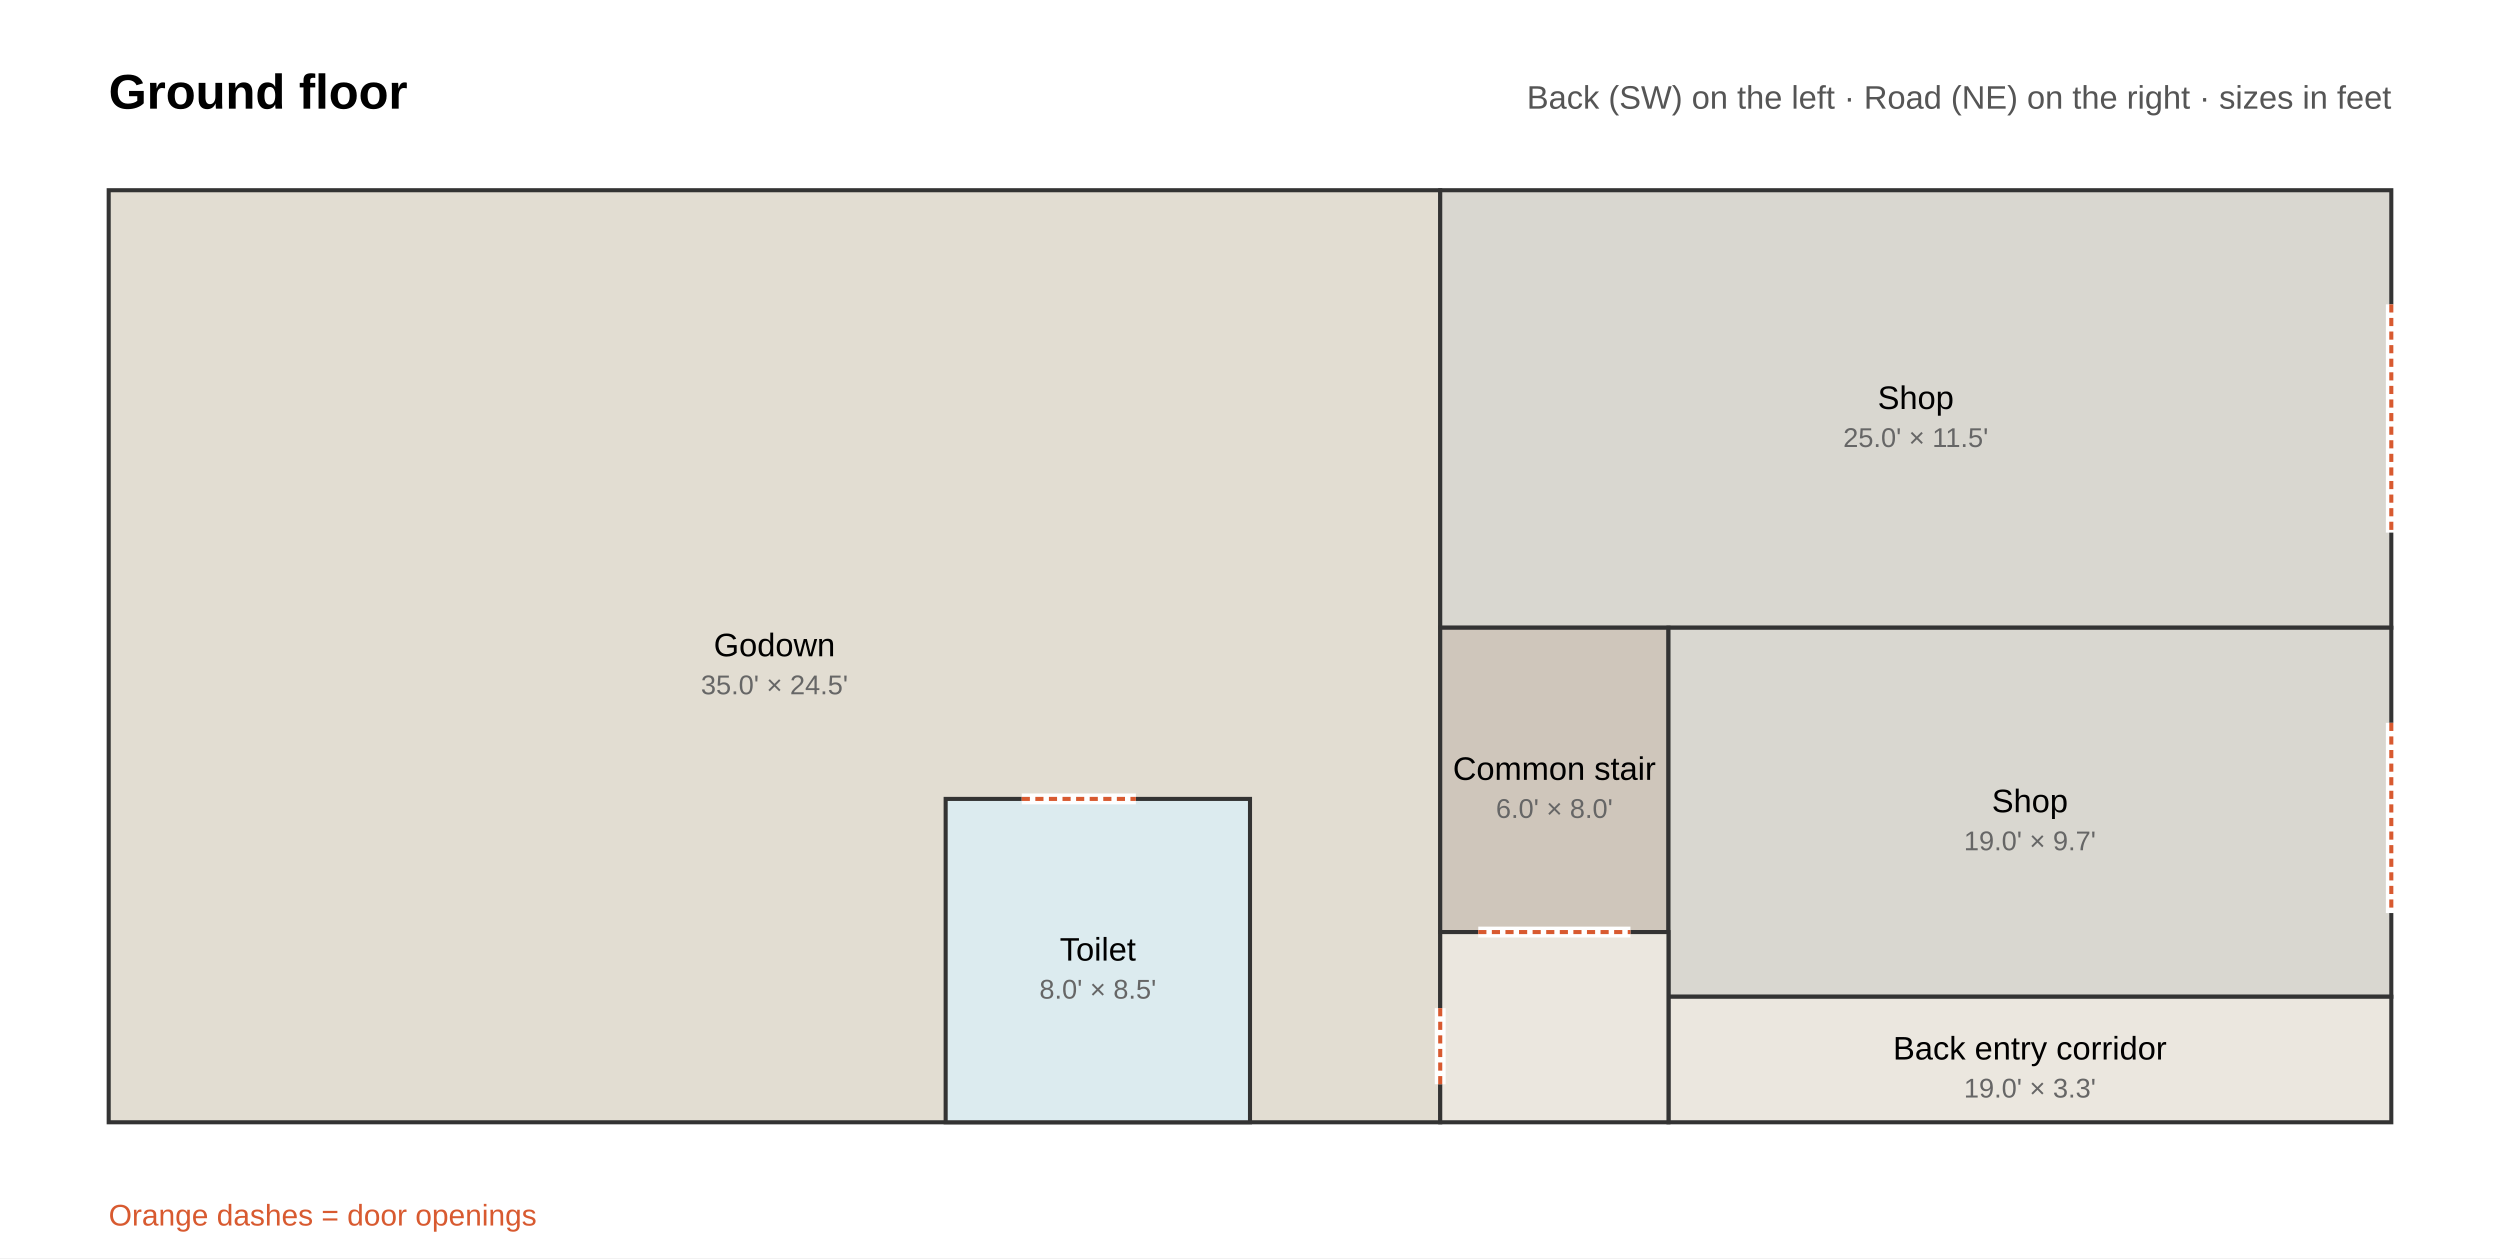
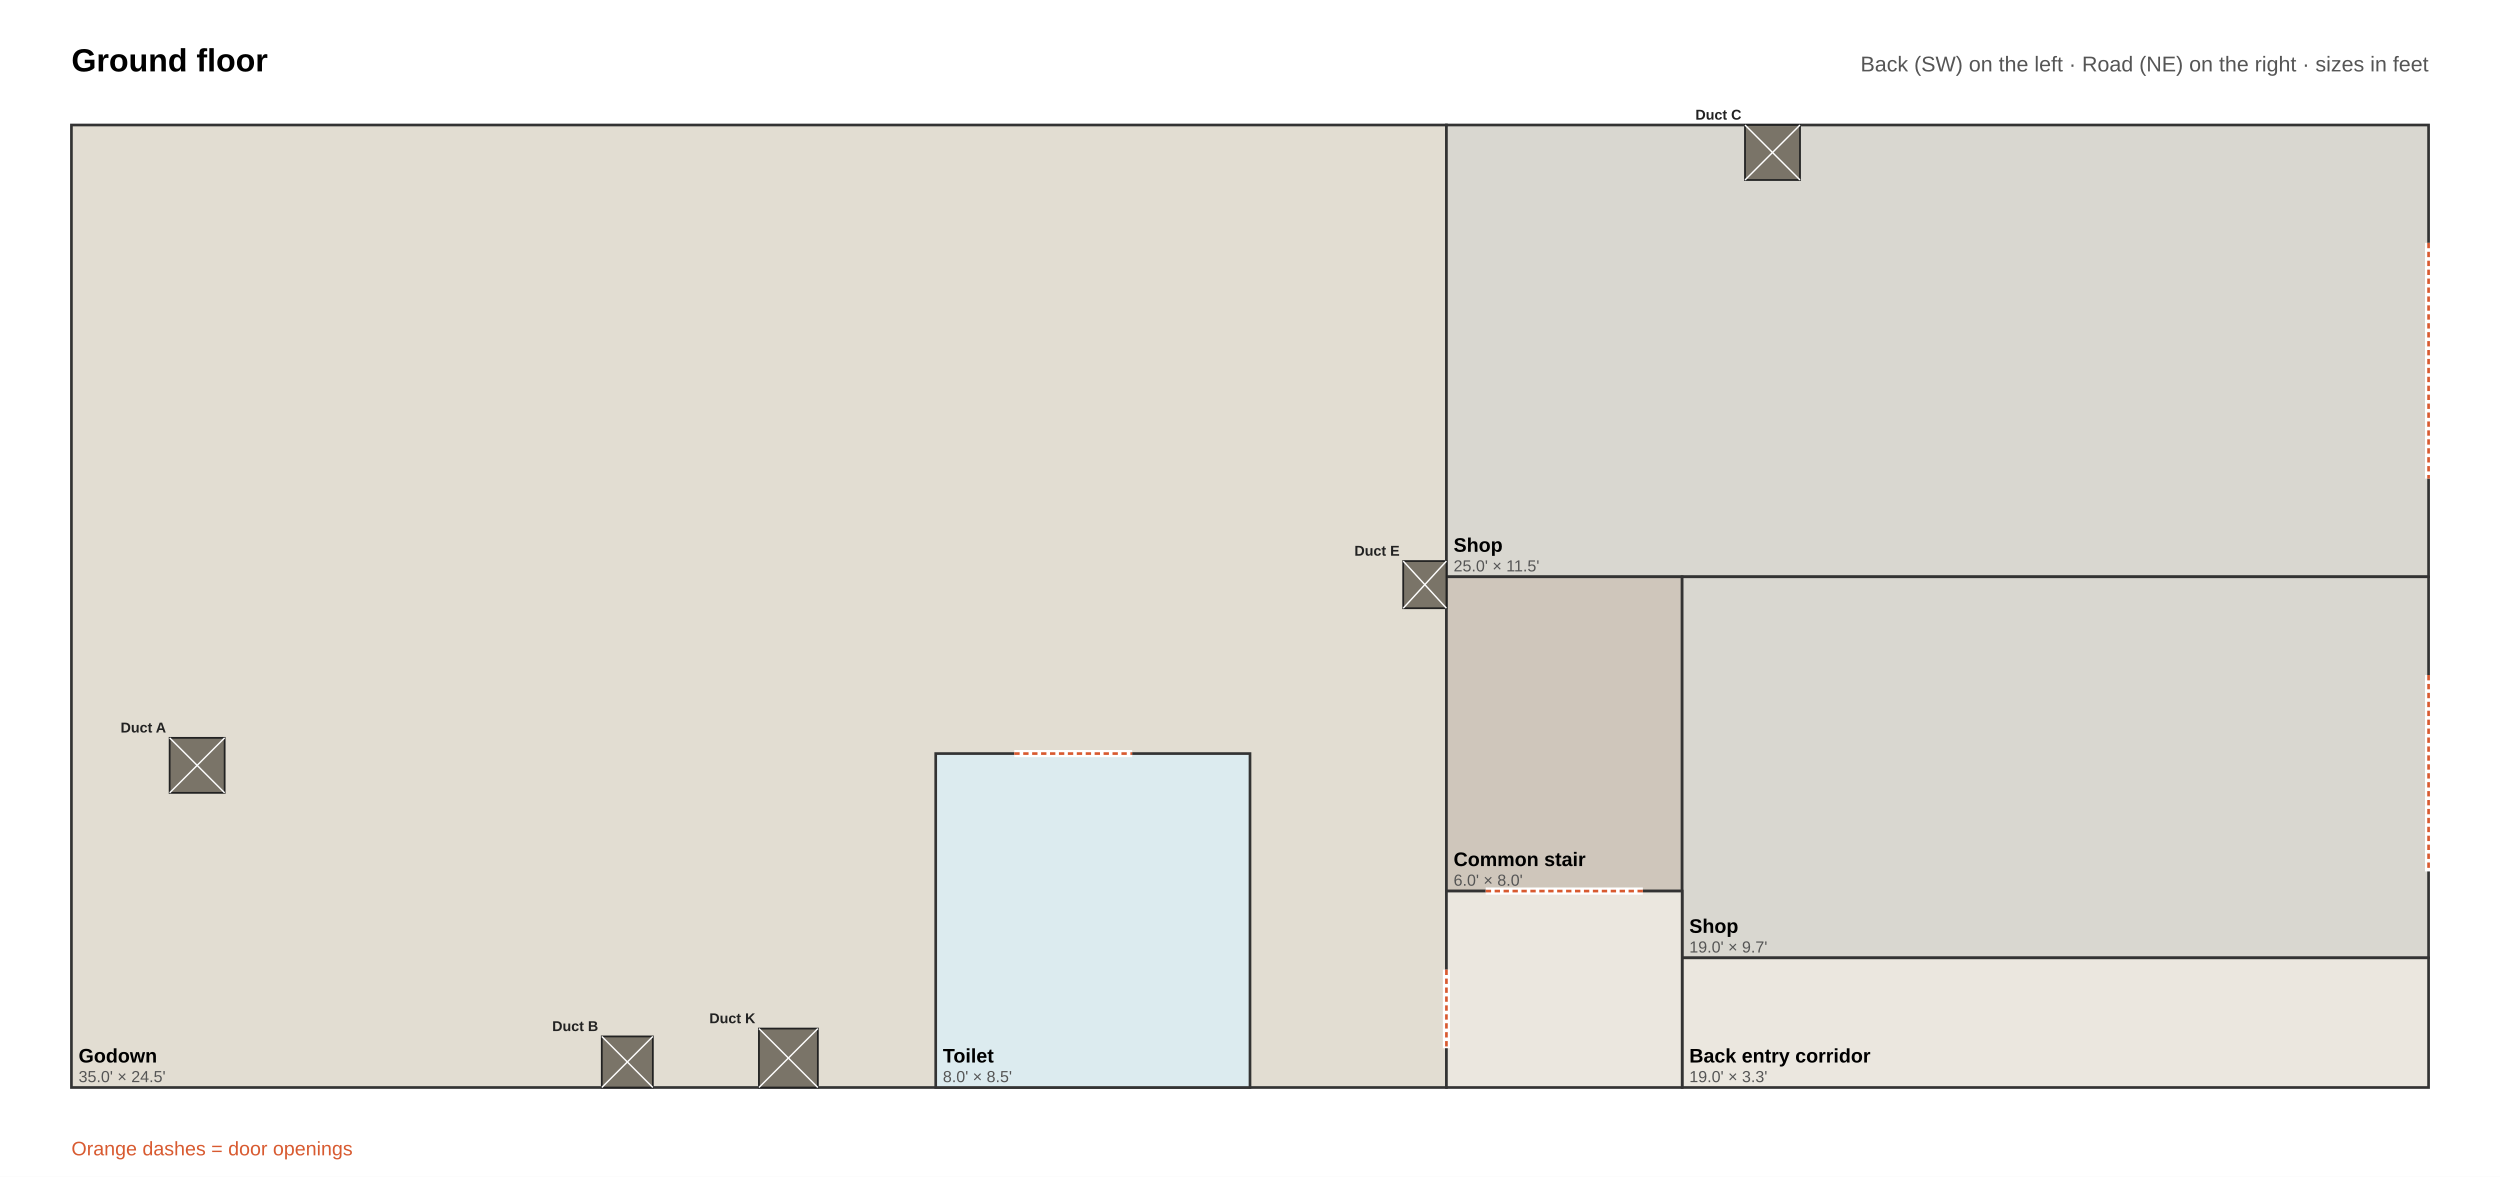
- <svg xmlns="http://www.w3.org/2000/svg" width="920" height="463" viewBox="0 0 920 463" font-family="Arial, sans-serif">
+ <svg xmlns="http://www.w3.org/2000/svg" width="1400" height="659" viewBox="0 0 1400 659" font-family="Arial, sans-serif">
  <rect width="100%" height="100%" fill="#fff" />
  <text x="40" y="40" font-size="18" font-weight="bold">Ground floor</text>
-   <text x="880" y="40" font-size="12" text-anchor="end" fill="#555">Back (SW) on the left · Road (NE) on the right · sizes in feet</text>
-   <line x1="40" y1="70" x2="40" y2="413" stroke="#eee" />
-   <line x1="110" y1="70" x2="110" y2="413" stroke="#eee" />
-   <line x1="180" y1="70" x2="180" y2="413" stroke="#eee" />
-   <line x1="250" y1="70" x2="250" y2="413" stroke="#eee" />
-   <line x1="320" y1="70" x2="320" y2="413" stroke="#eee" />
-   <line x1="390" y1="70" x2="390" y2="413" stroke="#eee" />
-   <line x1="460" y1="70" x2="460" y2="413" stroke="#eee" />
-   <line x1="530" y1="70" x2="530" y2="413" stroke="#eee" />
-   <line x1="600" y1="70" x2="600" y2="413" stroke="#eee" />
-   <line x1="670" y1="70" x2="670" y2="413" stroke="#eee" />
-   <line x1="740" y1="70" x2="740" y2="413" stroke="#eee" />
-   <line x1="810" y1="70" x2="810" y2="413" stroke="#eee" />
-   <line x1="880" y1="70" x2="880" y2="413" stroke="#eee" />
-   <rect x="40" y="70" width="490" height="343" fill="#e2ddd2" stroke="#333" stroke-width="1.5" />
-   <text x="285" y="241.5" font-size="12" text-anchor="middle">Godown</text>
-   <text x="285" y="255.5" font-size="10" text-anchor="middle" fill="#666">35.0' × 24.5'</text>
-   <rect x="348" y="294" width="112" height="119" fill="#dcebef" stroke="#333" stroke-width="1.5" />
-   <text x="404" y="353.5" font-size="12" text-anchor="middle">Toilet</text>
-   <text x="404" y="367.5" font-size="10" text-anchor="middle" fill="#666">8.0' × 8.5'</text>
-   <rect x="530" y="70" width="350" height="161" fill="#d9d7d0" stroke="#333" stroke-width="1.5" />
-   <text x="705" y="150.5" font-size="12" text-anchor="middle">Shop</text>
-   <text x="705" y="164.5" font-size="10" text-anchor="middle" fill="#666">25.0' × 11.5'</text>
-   <rect x="530" y="231" width="84" height="112" fill="#cfc6bb" stroke="#333" stroke-width="1.5" />
-   <text x="572" y="287" font-size="12" text-anchor="middle">Common stair</text>
-   <text x="572" y="301" font-size="10" text-anchor="middle" fill="#666">6.0' × 8.0'</text>
-   <rect x="614" y="231" width="266" height="135.8" fill="#d9d7d0" stroke="#333" stroke-width="1.5" />
-   <text x="747" y="298.9" font-size="12" text-anchor="middle">Shop</text>
-   <text x="747" y="312.9" font-size="10" text-anchor="middle" fill="#666">19.0' × 9.7'</text>
-   <rect x="614" y="366.8" width="266" height="46.2" fill="#ebe7df" stroke="#333" stroke-width="1.5" />
-   <text x="747" y="389.9" font-size="12" text-anchor="middle">Back entry corridor</text>
-   <text x="747" y="403.9" font-size="10" text-anchor="middle" fill="#666">19.0' × 3.3'</text>
-   <rect x="530" y="343" width="84" height="70" fill="#ebe7df" stroke="#333" stroke-width="1.5" />
-   <line x1="530" y1="371" x2="530" y2="399" stroke="#fff" stroke-width="4" />
-   <line x1="530" y1="371" x2="530" y2="399" stroke="#d85a30" stroke-width="1.5" stroke-dasharray="3 2" />
-   <line x1="544" y1="343" x2="600" y2="343" stroke="#fff" stroke-width="4" />
-   <line x1="544" y1="343" x2="600" y2="343" stroke="#d85a30" stroke-width="1.5" stroke-dasharray="3 2" />
-   <line x1="376" y1="294" x2="418" y2="294" stroke="#fff" stroke-width="4" />
-   <line x1="376" y1="294" x2="418" y2="294" stroke="#d85a30" stroke-width="1.5" stroke-dasharray="3 2" />
-   <line x1="880" y1="112" x2="880" y2="196" stroke="#fff" stroke-width="4" />
-   <line x1="880" y1="112" x2="880" y2="196" stroke="#d85a30" stroke-width="1.5" stroke-dasharray="3 2" />
-   <line x1="880" y1="266" x2="880" y2="336" stroke="#fff" stroke-width="4" />
-   <line x1="880" y1="266" x2="880" y2="336" stroke="#d85a30" stroke-width="1.5" stroke-dasharray="3 2" />
-   <text x="40" y="451" font-size="11" fill="#d85a30">Orange dashes = door openings</text>
+   <text x="1360" y="40" font-size="12" text-anchor="end" fill="#555">Back (SW) on the left · Road (NE) on the right · sizes in feet</text>
+   <line x1="40" y1="70" x2="40" y2="609" stroke="#eee" />
+   <line x1="150" y1="70" x2="150" y2="609" stroke="#eee" />
+   <line x1="260" y1="70" x2="260" y2="609" stroke="#eee" />
+   <line x1="370" y1="70" x2="370" y2="609" stroke="#eee" />
+   <line x1="480" y1="70" x2="480" y2="609" stroke="#eee" />
+   <line x1="590" y1="70" x2="590" y2="609" stroke="#eee" />
+   <line x1="700" y1="70" x2="700" y2="609" stroke="#eee" />
+   <line x1="810" y1="70" x2="810" y2="609" stroke="#eee" />
+   <line x1="920" y1="70" x2="920" y2="609" stroke="#eee" />
+   <line x1="1030" y1="70" x2="1030" y2="609" stroke="#eee" />
+   <line x1="1140" y1="70" x2="1140" y2="609" stroke="#eee" />
+   <line x1="1250" y1="70" x2="1250" y2="609" stroke="#eee" />
+   <line x1="1360" y1="70" x2="1360" y2="609" stroke="#eee" />
+   <rect x="40" y="70" width="770" height="539" fill="#e2ddd2" stroke="#333" stroke-width="1.5" />
+   <rect x="524" y="422" width="176" height="187" fill="#dcebef" stroke="#333" stroke-width="1.5" />
+   <rect x="810" y="70" width="550" height="253" fill="#d9d7d0" stroke="#333" stroke-width="1.5" />
+   <rect x="810" y="323" width="132" height="176" fill="#cfc6bb" stroke="#333" stroke-width="1.5" />
+   <rect x="942" y="323" width="418" height="213.4" fill="#d9d7d0" stroke="#333" stroke-width="1.5" />
+   <rect x="942" y="536.4" width="418" height="72.6" fill="#ebe7df" stroke="#333" stroke-width="1.5" />
+   <rect x="810" y="499" width="132" height="110" fill="#ebe7df" stroke="#333" stroke-width="1.5" />
+   <rect x="95" y="413.2" width="30.8" height="30.8" fill="#7a7468" stroke="#222" stroke-width="1" />
+   <line x1="95" y1="413.2" x2="125.8" y2="444" stroke="#fff" stroke-width="0.8" />
+   <line x1="125.8" y1="413.2" x2="95" y2="444" stroke="#fff" stroke-width="0.8" />
+   <text x="93" y="410.2" font-size="8" text-anchor="end" fill="#222" font-weight="bold">Duct A</text>
+   <rect x="337" y="580.4" width="28.6" height="28.6" fill="#7a7468" stroke="#222" stroke-width="1" />
+   <line x1="337" y1="580.4" x2="365.6" y2="609" stroke="#fff" stroke-width="0.8" />
+   <line x1="365.6" y1="580.4" x2="337" y2="609" stroke="#fff" stroke-width="0.8" />
+   <text x="335" y="577.4" font-size="8" text-anchor="end" fill="#222" font-weight="bold">Duct B</text>
+   <rect x="425" y="576" width="33" height="33" fill="#7a7468" stroke="#222" stroke-width="1" />
+   <line x1="425" y1="576" x2="458" y2="609" stroke="#fff" stroke-width="0.8" />
+   <line x1="458" y1="576" x2="425" y2="609" stroke="#fff" stroke-width="0.8" />
+   <text x="423" y="573" font-size="8" text-anchor="end" fill="#222" font-weight="bold">Duct K</text>
+   <rect x="977.2" y="70" width="30.8" height="30.8" fill="#7a7468" stroke="#222" stroke-width="1" />
+   <line x1="977.2" y1="70" x2="1008" y2="100.8" stroke="#fff" stroke-width="0.8" />
+   <line x1="1008" y1="70" x2="977.2" y2="100.8" stroke="#fff" stroke-width="0.8" />
+   <text x="975.2" y="67" font-size="8" text-anchor="end" fill="#222" font-weight="bold">Duct C</text>
+   <rect x="785.8" y="314.2" width="24.2" height="26.4" fill="#7a7468" stroke="#222" stroke-width="1" />
+   <line x1="785.8" y1="314.2" x2="810" y2="340.6" stroke="#fff" stroke-width="0.8" />
+   <line x1="810" y1="314.2" x2="785.8" y2="340.6" stroke="#fff" stroke-width="0.8" />
+   <text x="783.8" y="311.2" font-size="8" text-anchor="end" fill="#222" font-weight="bold">Duct E</text>
+   <line x1="810" y1="543" x2="810" y2="587" stroke="#fff" stroke-width="4" />
+   <line x1="810" y1="543" x2="810" y2="587" stroke="#d85a30" stroke-width="1.5" stroke-dasharray="3 2" />
+   <line x1="832" y1="499" x2="920" y2="499" stroke="#fff" stroke-width="4" />
+   <line x1="832" y1="499" x2="920" y2="499" stroke="#d85a30" stroke-width="1.5" stroke-dasharray="3 2" />
+   <line x1="568" y1="422" x2="634" y2="422" stroke="#fff" stroke-width="4" />
+   <line x1="568" y1="422" x2="634" y2="422" stroke="#d85a30" stroke-width="1.5" stroke-dasharray="3 2" />
+   <line x1="1360" y1="136" x2="1360" y2="268" stroke="#fff" stroke-width="4" />
+   <line x1="1360" y1="136" x2="1360" y2="268" stroke="#d85a30" stroke-width="1.5" stroke-dasharray="3 2" />
+   <line x1="1360" y1="378" x2="1360" y2="488" stroke="#fff" stroke-width="4" />
+   <line x1="1360" y1="378" x2="1360" y2="488" stroke="#d85a30" stroke-width="1.5" stroke-dasharray="3 2" />
+   <text x="44" y="595" font-size="11" font-weight="bold">Godown</text>
+   <text x="44" y="606" font-size="9" fill="#555">35.0' × 24.5'</text>
+   <text x="528" y="595" font-size="11" font-weight="bold">Toilet</text>
+   <text x="528" y="606" font-size="9" fill="#555">8.0' × 8.5'</text>
+   <text x="814" y="309" font-size="11" font-weight="bold">Shop</text>
+   <text x="814" y="320" font-size="9" fill="#555">25.0' × 11.5'</text>
+   <text x="814" y="485" font-size="11" font-weight="bold">Common stair</text>
+   <text x="814" y="496" font-size="9" fill="#555">6.0' × 8.0'</text>
+   <text x="946" y="522.4" font-size="11" font-weight="bold">Shop</text>
+   <text x="946" y="533.4" font-size="9" fill="#555">19.0' × 9.7'</text>
+   <text x="946" y="595" font-size="11" font-weight="bold">Back entry corridor</text>
+   <text x="946" y="606" font-size="9" fill="#555">19.0' × 3.3'</text>
+   <text x="40" y="647" font-size="11" fill="#d85a30">Orange dashes = door openings</text>
</svg>
